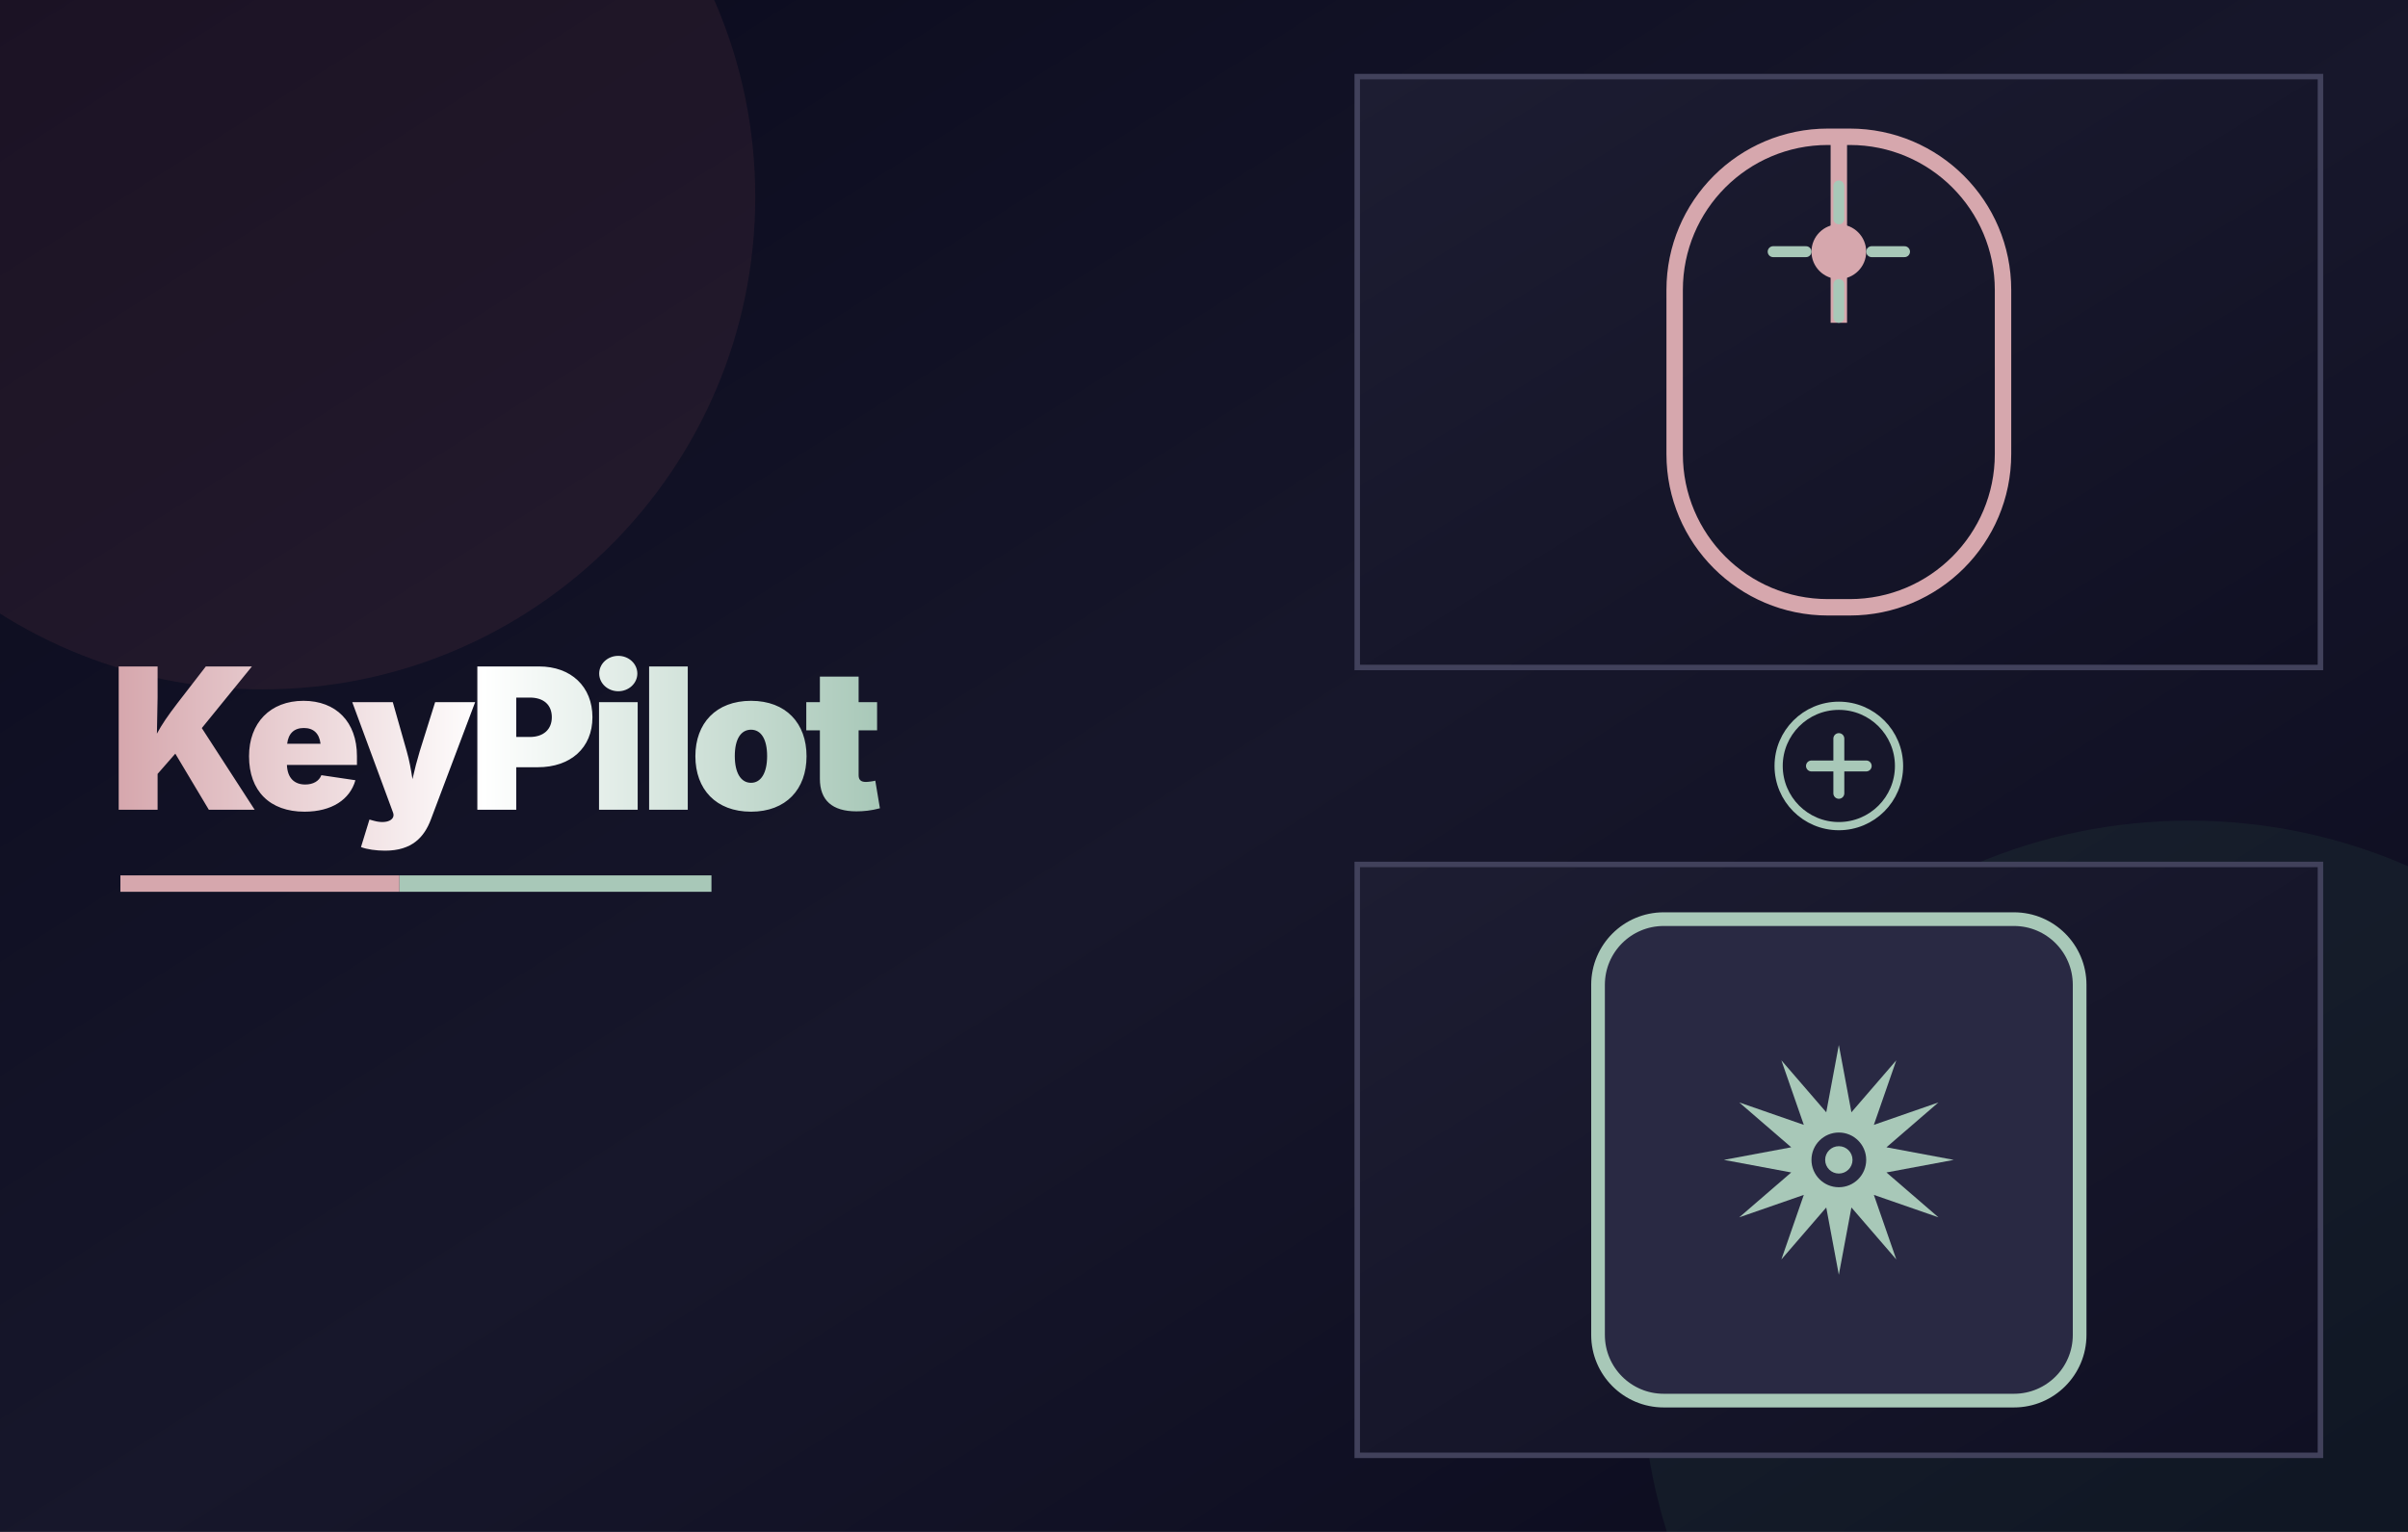
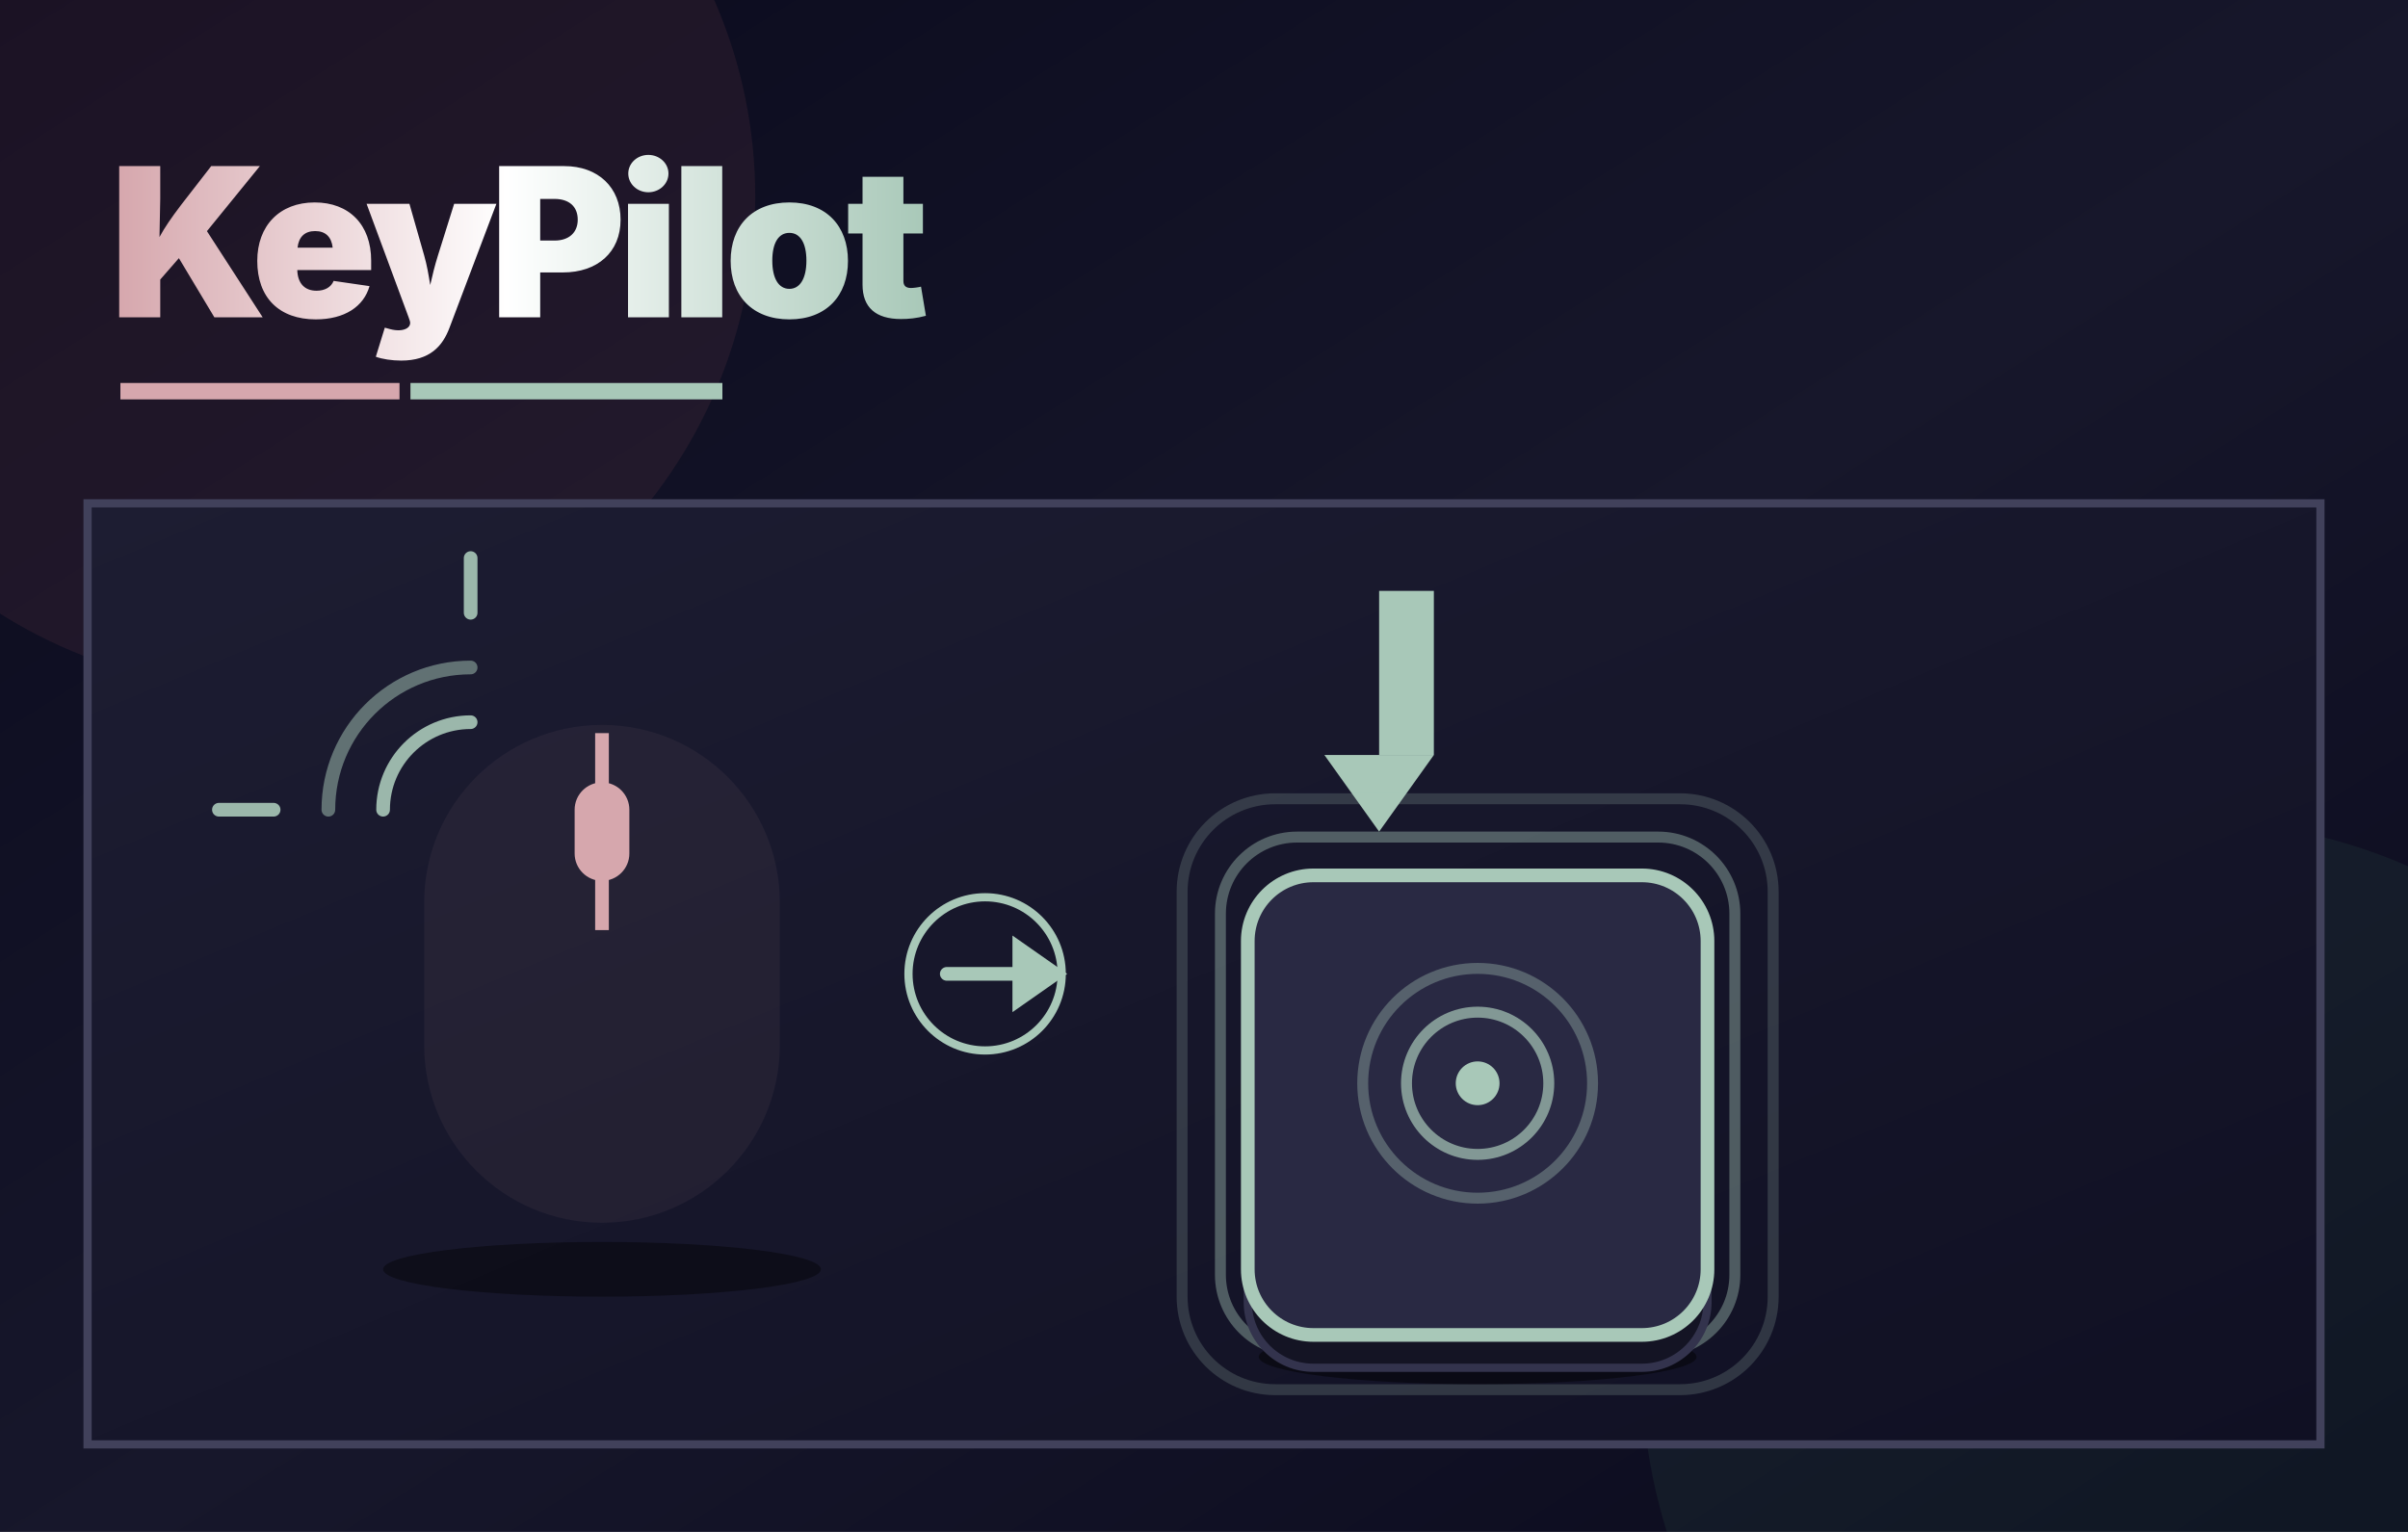
<svg xmlns="http://www.w3.org/2000/svg" width="440" height="280" viewBox="0 0 440 280">
  <defs>
    <linearGradient id="bg" x1="0" y1="0" x2="1" y2="1">
      <stop stop-color="#09091c" />
      <stop offset=".52" stop-color="#17172b" />
      <stop offset="1" stop-color="#09091c" />
    </linearGradient>
    <linearGradient id="title" x1="0" y1="0" x2="1" y2="0">
      <stop stop-color="#d6a7ad" />
      <stop offset=".48" stop-color="#ffffff" />
      <stop offset="1" stop-color="#a8c8b8" />
    </linearGradient>
    <linearGradient id="card" x1="0" y1="0" x2="1" y2="1">
      <stop stop-color="#1d1d32" />
      <stop offset="1" stop-color="#101023" />
    </linearGradient>
  </defs>
  <rect width="440" height="280" fill="url(#bg)" />
  <circle cx="48" cy="36" r="90" fill="#713d48" opacity=".18" />
  <circle cx="400" cy="250" r="100" fill="#32604d" opacity=".16" />
-   <g font-family="Inter, Segoe UI, sans-serif">
-     <text x="20" y="148" fill="url(#title)" font-size="36" font-weight="900" letter-spacing="-1.5">KeyPilot</text>
-     <rect x="22" y="160" width="51" height="3" fill="#d6a7ad" />
-     <rect x="73" y="160" width="57" height="3" fill="#a8c8b8" />
+   <text x="20" y="58" fill="url(#title)" font-size="38" font-weight="900" letter-spacing="-1.5" font-family="Inter, Segoe UI, sans-serif">KeyPilot</text>
+   <rect x="22" y="70" width="51" height="3" fill="#d6a7ad" />
+   <rect x="75" y="70" width="57" height="3" fill="#a8c8b8" />
+   <rect x="16" y="92" width="408" height="172" fill="url(#card)" stroke="#41415b" stroke-width="1.5" />
+   <ellipse cx="110" cy="232" rx="40" ry="5" fill="#000000" opacity=".4" />
+   <g fill="none" stroke="#a8c8b8" stroke-linecap="round">
+     <path d="M 70,148 A 16,16 0 0 1 86,132" stroke-width="2.5" opacity=".9" />
+     <path d="M 60,148 A 26,26 0 0 1 86,122" stroke-width="2.5" opacity=".5" />
+     <line x1="50" y1="148" x2="40" y2="148" stroke-width="2.5" opacity=".9" />
+     <line x1="86" y1="112" x2="86" y2="102" stroke-width="2.5" opacity=".9" />
  </g>
-   <rect x="248" y="14" width="176" height="108" fill="url(#card)" stroke="#41415b" />
-   <g transform="translate(306 25)">
-     <rect width="60" height="86" rx="28" fill="none" stroke="#d6a7ad" stroke-width="3" />
-     <line x1="30" y1="0" x2="30" y2="34" stroke="#d6a7ad" stroke-width="3" />
-     <circle cx="30" cy="21" r="5" fill="#d6a7ad" />
-     <g transform="translate(30 21)">
-       <line x1="0" y1="-12" x2="0" y2="-6" stroke="#a8c8b8" stroke-width="2" stroke-linecap="round" />
-       <line x1="0" y1="6" x2="0" y2="12" stroke="#a8c8b8" stroke-width="2" stroke-linecap="round" />
-       <line x1="-12" y1="0" x2="-6" y2="0" stroke="#a8c8b8" stroke-width="2" stroke-linecap="round" />
-       <line x1="6" y1="0" x2="12" y2="0" stroke="#a8c8b8" stroke-width="2" stroke-linecap="round" />
-     </g>
-   </g>
-   <g transform="translate(336 140)">
-     <circle r="11" fill="#17172b" stroke="#a8c8b8" stroke-width="1.5" />
-     <line x1="-5" y1="0" x2="5" y2="0" stroke="#a8c8b8" stroke-width="2" stroke-linecap="round" />
-     <line x1="0" y1="-5" x2="0" y2="5" stroke="#a8c8b8" stroke-width="2" stroke-linecap="round" />
-   </g>
-   <rect x="248" y="158" width="176" height="108" fill="url(#card)" stroke="#41415b" />
-   <g transform="translate(292 168)">
-     <rect width="88" height="88" rx="12" fill="#292943" stroke="#a8c8b8" stroke-width="2.5" />
-     <path d="M 44.0,23.0 46.3,35.3 54.5,25.8 50.4,37.6 62.2,33.5 52.7,41.7 65.0,44.0 52.7,46.3 62.2,54.5 50.4,50.4 54.5,62.2 46.3,52.7 44.0,65.0 41.7,52.7 33.5,62.2 37.6,50.4 25.8,54.5 35.3,46.3 23.0,44.0 35.3,41.7 25.8,33.5 37.6,37.6 33.5,25.8 41.7,35.3 Z" fill="#a8c8b8" />
-     <circle cx="44" cy="44" r="5" fill="#292943" />
-     <circle cx="44" cy="44" r="2.5" fill="#a8c8b8" />
-   </g>
+   <rect x="79" y="134" width="62" height="88" rx="31" fill="#d6a7ad" opacity=".06" stroke="#d6a7ad" stroke-width="3" />
+   <line x1="110" y1="134" x2="110" y2="170" stroke="#d6a7ad" stroke-width="2.5" />
+   <rect x="105" y="143" width="10" height="18" rx="5" fill="#d6a7ad" />
+   <circle cx="180" cy="178" r="14" fill="#17172b" stroke="#a8c8b8" stroke-width="1.5" />
+   <line x1="173" y1="178" x2="185" y2="178" stroke="#a8c8b8" stroke-width="2.5" stroke-linecap="round" />
+   <polygon points="185,171 185,185 195,178" fill="#a8c8b8" />
+   <rect x="252" y="108" width="10" height="30" fill="#a8c8b8" />
+   <polygon points="242,138 262,138 252,152" fill="#a8c8b8" />
+   <rect x="216" y="146" width="108" height="108" rx="17" fill="none" stroke="#a8c8b8" stroke-width="2" opacity=".2" />
+   <rect x="223" y="153" width="94" height="94" rx="14" fill="none" stroke="#a8c8b8" stroke-width="2" opacity=".4" />
+   <ellipse cx="270" cy="248" rx="40" ry="5" fill="#000000" opacity=".45" />
+   <rect x="228" y="166" width="84" height="84" rx="12" fill="#141424" stroke="#33334d" stroke-width="1.5" />
+   <rect x="228" y="160" width="84" height="84" rx="12" fill="#292943" stroke="#a8c8b8" stroke-width="2.5" />
+   <circle cx="270" cy="198" r="21" fill="none" stroke="#a8c8b8" stroke-width="2" opacity=".35" />
+   <circle cx="270" cy="198" r="13" fill="none" stroke="#a8c8b8" stroke-width="2" opacity=".7" />
+   <circle cx="270" cy="198" r="4" fill="#a8c8b8" />
</svg>
